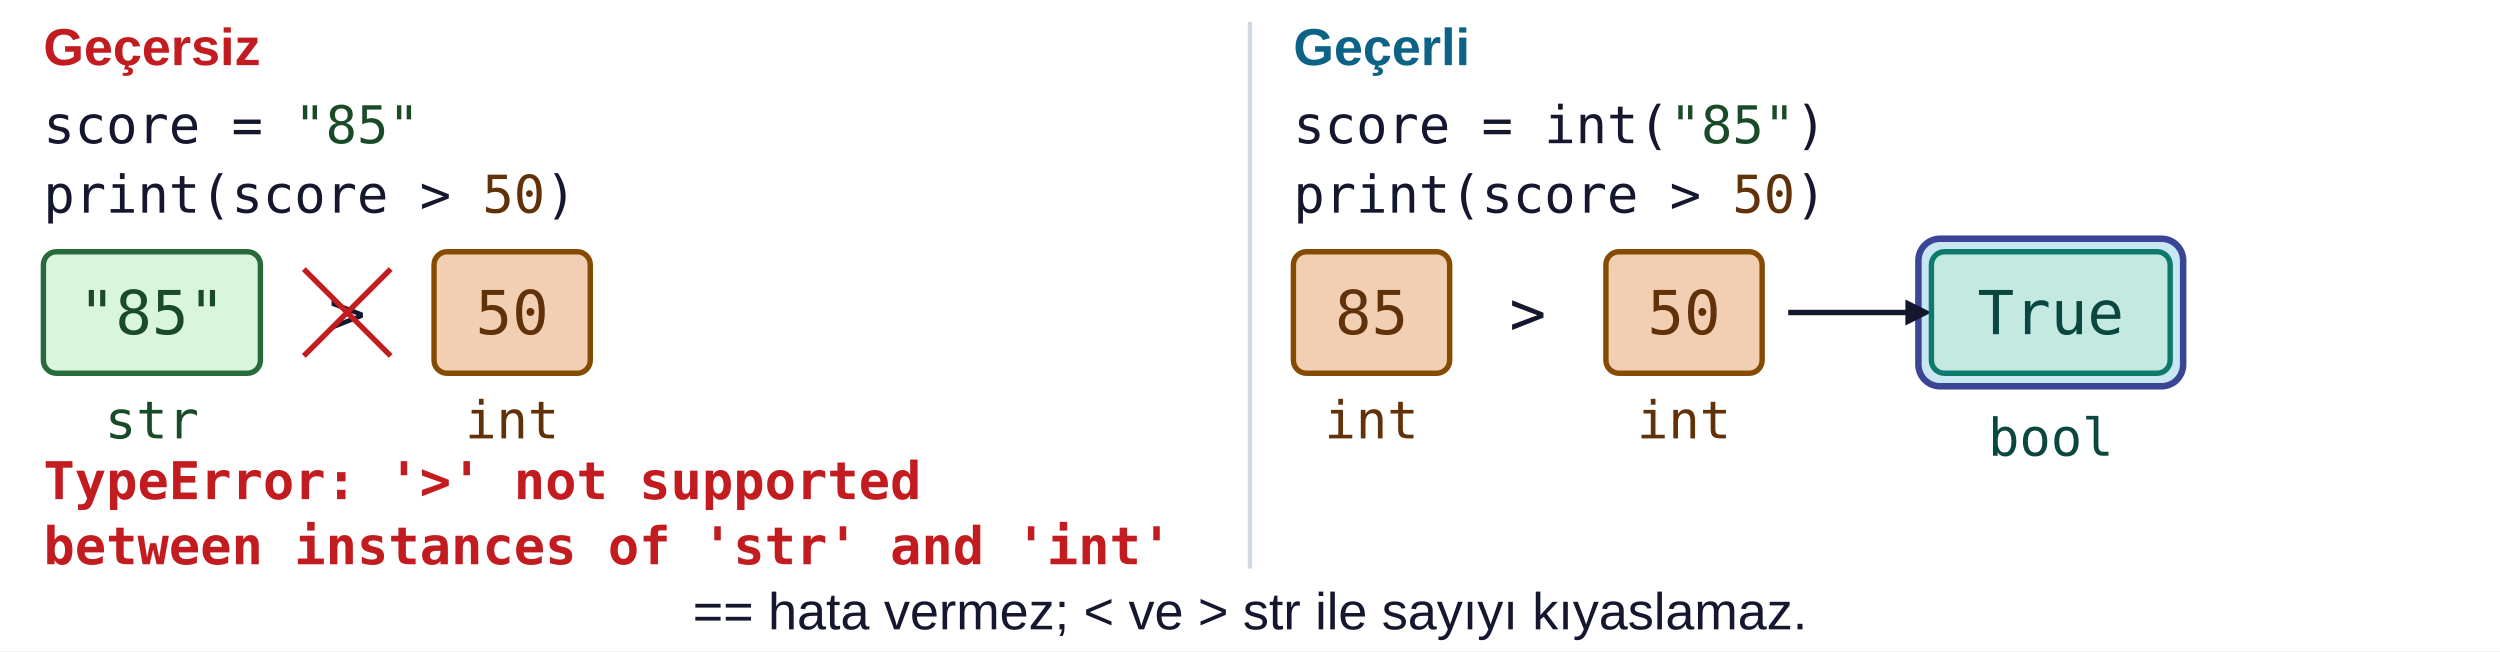
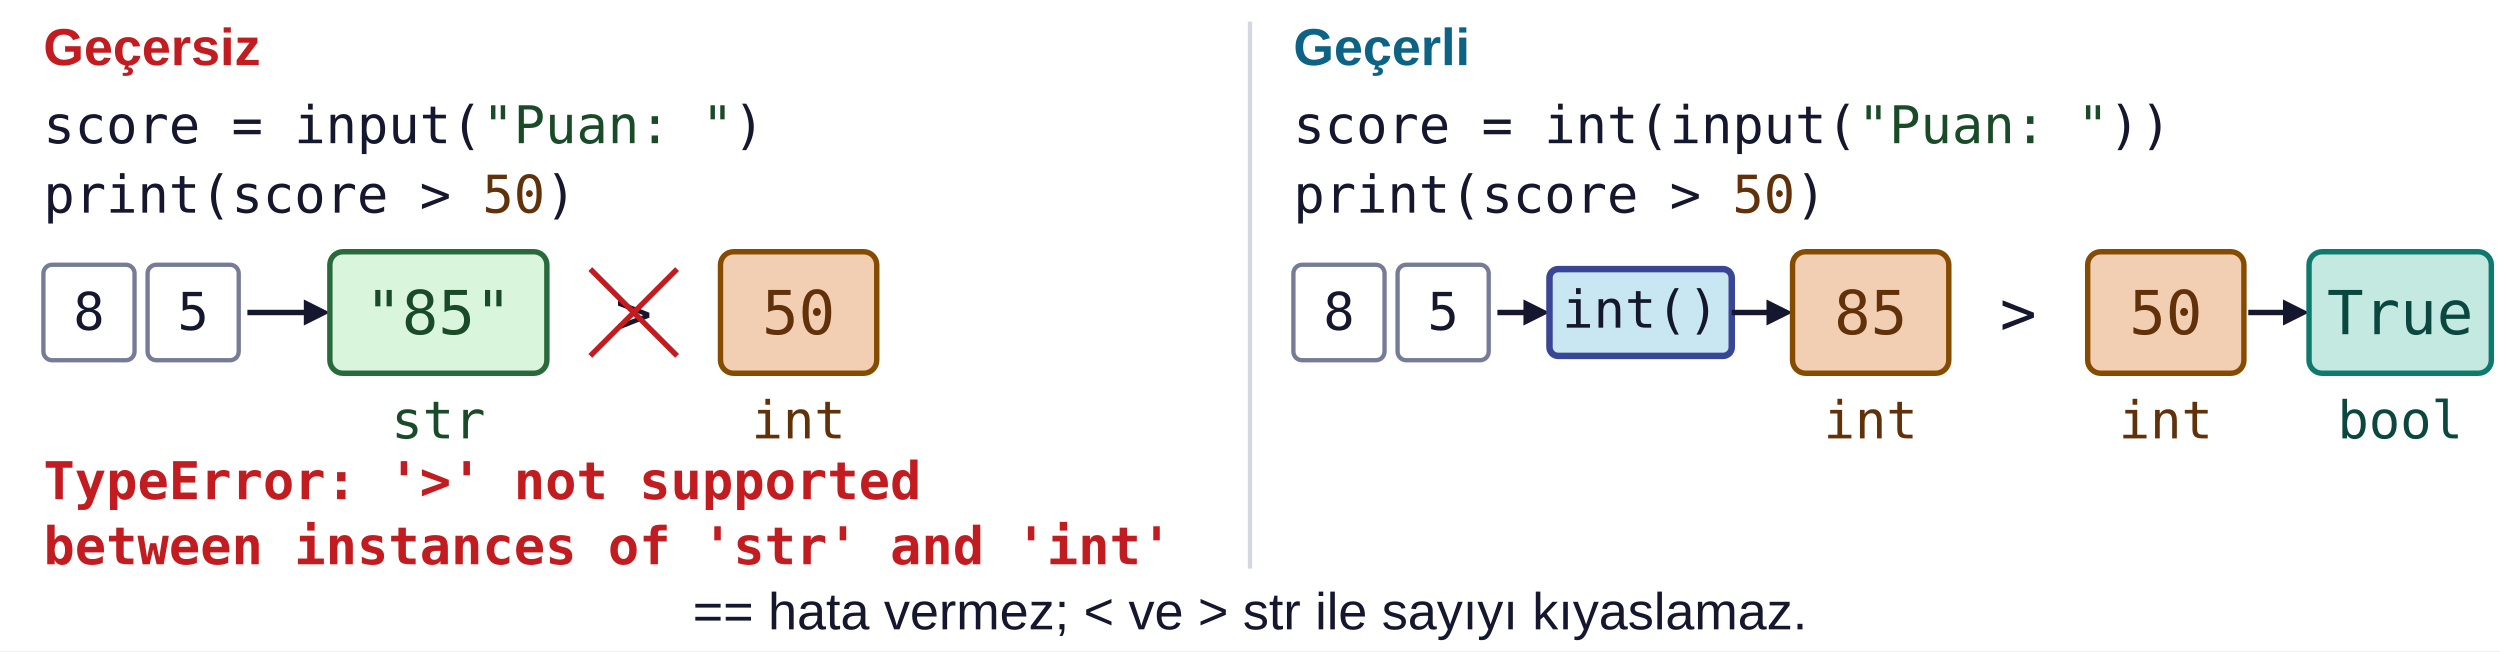
<svg xmlns="http://www.w3.org/2000/svg" class="dg" viewBox="0 0 1152 300" width="1152" height="300" role="img" aria-labelledby="ders2-str-compare-error-t ders2-str-compare-error-d">
  <defs>
    <marker id="ders2-str-compare-error-ah" viewBox="0 0 12 12" refX="9" refY="6" markerWidth="12" markerHeight="12" markerUnits="userSpaceOnUse" orient="auto-start-reverse">
      <path class="ah" d="M0,0 L12,6 L0,12 z" />
+     </marker>
+     <marker id="ders2-str-compare-error-ahm" viewBox="0 0 12 12" refX="9" refY="6" markerWidth="12" markerHeight="12" markerUnits="userSpaceOnUse" orient="auto-start-reverse">
+       <path class="ah-m" d="M0,0 L12,6 L0,12 z" />
+     </marker>
+     <marker id="ders2-str-compare-error-ahok" viewBox="0 0 12 12" refX="9" refY="6" markerWidth="12" markerHeight="12" markerUnits="userSpaceOnUse" orient="auto-start-reverse">
+       <path class="ah-ok" d="M0,0 L12,6 L0,12 z" />
+     </marker>
+     <marker id="ders2-str-compare-error-aherr" viewBox="0 0 12 12" refX="9" refY="6" markerWidth="12" markerHeight="12" markerUnits="userSpaceOnUse" orient="auto-start-reverse">
+       <path class="ah-err" d="M0,0 L12,6 L0,12 z" />
    </marker>
    <style>
/* dg v3 · IEEE Hacettepe Python diyagram stili · authoring/DIAGRAMS.md'den aynen kopyalanır */
.dg{font-family:"Atkinson Hyperlegible Next","Segoe UI",Arial,sans-serif}
.dg .bg{fill:#FFFFFF;fill:var(--d-bg,#FFFFFF)}
.dg .tx,.dg .lb,.dg .ti,.dg .cd,.dg .cd24{fill:#14172E;fill:var(--d-ink,#14172E)}
.dg .tx{font-size:24px;font-weight:400}
.dg .lb{font-size:24px;font-weight:600}
.dg .ti{font-size:28px;font-weight:700}
.dg .cd,.dg .cd24,.dg .ty,.dg .nm{font-family:"JetBrains Mono",Menlo,Consolas,"DejaVu Sans Mono",monospace;font-weight:500}
.dg .cd{font-size:28px}
.dg .cd24{font-size:24px}
.dg .ty{font-size:24px;fill:#50566F;fill:var(--d-type,#50566F)}
.dg .nm{font-size:28px;font-weight:600;fill:#FFFFFF;fill:var(--d-on-name,#FFFFFF)}
.dg .src{font-size:18px;font-weight:400;fill:#50566F;fill:var(--d-type,#50566F)}
.dg .sub{fill:#50566F;fill:var(--d-type,#50566F)}
.dg .okt{fill:#0D6385;fill:var(--d-ok,#0D6385);font-weight:600}
.dg .errt{fill:#C21C20;fill:var(--d-err,#C21C20);font-weight:600}
.dg .b7{font-weight:700}
.dg .pre{white-space:pre}
.dg .mid{text-anchor:middle}
.dg .end{text-anchor:end}
.dg .box{fill:#FFFFFF;fill:var(--d-paper,#FFFFFF);stroke:#14172E;stroke:var(--d-ink,#14172E);stroke-width:2.5}
.dg .boxm{fill:#FFFFFF;fill:var(--d-paper,#FFFFFF);stroke:#767C95;stroke:var(--d-muted,#767C95);stroke-width:2.5}
.dg .boxhl{fill:#C8E7F3;fill:var(--d-hl,#C8E7F3);stroke:#3B4595;stroke:var(--d-brand,#3B4595);stroke-width:3}
.dg .blk{fill:#FFFFFF;fill:var(--d-paper,#FFFFFF);stroke:#3B4595;stroke:var(--d-brand,#3B4595);stroke-width:2.5}
.dg .frame{fill:none;stroke:#14172E;stroke:var(--d-ink,#14172E);stroke-width:2.5}
.dg .local{fill:#EFF0F7;fill:var(--d-tint,#EFF0F7);stroke:#14172E;stroke:var(--d-ink,#14172E);stroke-width:2.5}
.dg .tmpl{fill:none;stroke:#14172E;stroke:var(--d-ink,#14172E);stroke-width:2.5;stroke-dasharray:8 6}
.dg .cell{fill:#FFFFFF;fill:var(--d-paper,#FFFFFF);stroke:#14172E;stroke:var(--d-ink,#14172E);stroke-width:2}
.dg .cellh{fill:#EFF0F7;fill:var(--d-tint,#EFF0F7);stroke:#14172E;stroke:var(--d-ink,#14172E);stroke-width:2}
.dg .cellhl{fill:#C8E7F3;fill:var(--d-hl,#C8E7F3);stroke:#3B4595;stroke:var(--d-brand,#3B4595);stroke-width:3}
.dg .name{fill:#181C3E;fill:var(--d-name,#181C3E)}
.dg .soft{fill:#F3F4F8;fill:var(--d-surface,#F3F4F8)}
.dg .outp{fill:#FFFFFF;fill:var(--d-paper,#FFFFFF);stroke:#D3D7E2;stroke:var(--d-rule,#D3D7E2);stroke-width:2}
.dg .tint{fill:#EFF0F7;fill:var(--d-tint,#EFF0F7);stroke:#14172E;stroke:var(--d-ink,#14172E);stroke-width:2.5}
.dg .hl{fill:#C8E7F3;fill:var(--d-hl,#C8E7F3)}
.dg .emph{fill:none;stroke:#3B4595;stroke:var(--d-brand,#3B4595);stroke-width:3}
.dg .errbox{fill:#FCEDEE;fill:var(--d-err-bg,#FCEDEE);stroke:#C21C20;stroke:var(--d-err,#C21C20);stroke-width:2.5}
.dg .errdash{fill:none;stroke:#C21C20;stroke:var(--d-err,#C21C20);stroke-width:2.5;stroke-dasharray:8 6}
.dg .okbox{fill:#E9F6FA;fill:var(--d-ok-bg,#E9F6FA);stroke:#0D6385;stroke:var(--d-ok,#0D6385);stroke-width:2.5}
.dg .key{fill:#FFFFFF;fill:var(--d-paper,#FFFFFF);stroke:#767C95;stroke:var(--d-muted,#767C95);stroke-width:2}
.dg .dot{fill:#3B4595;fill:var(--d-brand,#3B4595)}
.dg .dot0{fill:#FFFFFF;fill:var(--d-paper,#FFFFFF);stroke:#3B4595;stroke:var(--d-brand,#3B4595);stroke-width:3}
.dg .ar,.dg .ld,.dg .axis{fill:none;stroke:#14172E;stroke:var(--d-ink,#14172E)}
.dg .ar,.dg .axis{stroke-width:2.5}
.dg .ld{stroke-width:2}
.dg .ar-m{fill:none;stroke:#767C95;stroke:var(--d-muted,#767C95);stroke-width:2.5}
.dg .ar-old{fill:none;stroke:#767C95;stroke:var(--d-muted,#767C95);stroke-width:2.5;stroke-dasharray:8 6}
.dg .ar-ok{fill:none;stroke:#0D6385;stroke:var(--d-ok,#0D6385);stroke-width:2.5}
.dg .ar-err{fill:none;stroke:#C21C20;stroke:var(--d-err,#C21C20);stroke-width:2.5}
.dg .sep{fill:none;stroke:#D3D7E2;stroke:var(--d-rule,#D3D7E2);stroke-width:2}
.dg .dash{fill:none;stroke:#3B4595;stroke:var(--d-brand,#3B4595);stroke-width:2;stroke-dasharray:8 6}
.dg .ah{fill:#14172E;fill:var(--d-ink,#14172E)}
.dg .ah-m{fill:#767C95;fill:var(--d-muted,#767C95)}
.dg .ah-ok{fill:#0D6385;fill:var(--d-ok,#0D6385)}
.dg .ah-err{fill:#C21C20;fill:var(--d-err,#C21C20)}
.dg .co{fill:#14172E;fill:var(--d-ink,#14172E)}
.dg .co-t{fill:#FFFFFF;fill:var(--d-bg,#FFFFFF);font-size:24px;font-weight:700;text-anchor:middle}
.dg .sec{stroke:#3B4595;stroke:var(--d-second,#3B4595)}
/* dg v4 type renkleri · authoring/DIAGRAMS.md §10'dan aynen kopyalanır (dg v3 bloğundan sonra) */
.dg rect.t-int,.dg path.t-int,.dg circle.t-int{fill:#F2CEB3;fill:var(--t-int-bg,#F2CEB3);stroke:#854B00;stroke:var(--t-int,#854B00)}
.dg text.t-int,.dg tspan.t-int{fill:#613109;fill:var(--t-int-tx,#613109)}
.dg rect.t-float,.dg path.t-float,.dg circle.t-float{fill:#FFF1C6;fill:var(--t-float-bg,#FFF1C6);stroke:#9F7000;stroke:var(--t-float,#9F7000)}
.dg text.t-float,.dg tspan.t-float{fill:#5D420E;fill:var(--t-float-tx,#5D420E)}
.dg rect.t-bool,.dg path.t-bool,.dg circle.t-bool{fill:#C4E9E1;fill:var(--t-bool-bg,#C4E9E1);stroke:#0E7A6D;stroke:var(--t-bool,#0E7A6D)}
.dg text.t-bool,.dg tspan.t-bool{fill:#0A473F;fill:var(--t-bool-tx,#0A473F)}
.dg rect.t-str,.dg path.t-str,.dg circle.t-str{fill:#D9F6DD;fill:var(--t-str-bg,#D9F6DD);stroke:#296A3B;stroke:var(--t-str,#296A3B)}
.dg text.t-str,.dg tspan.t-str{fill:#1A4B28;fill:var(--t-str-tx,#1A4B28)}
.dg rect.t-none,.dg path.t-none,.dg circle.t-none{fill:#F6F3EF;fill:var(--t-none-bg,#F6F3EF);stroke:#534C45;stroke:var(--t-none,#534C45)}
.dg text.t-none,.dg tspan.t-none{fill:#413C38;fill:var(--t-none-tx,#413C38)}
.dg rect.t-list,.dg path.t-list,.dg circle.t-list{fill:#F3C8DB;fill:var(--t-list-bg,#F3C8DB);stroke:#8A2B60;stroke:var(--t-list,#8A2B60)}
.dg text.t-list,.dg tspan.t-list{fill:#651E45;fill:var(--t-list-tx,#651E45)}
.dg rect.t-tuple,.dg path.t-tuple,.dg circle.t-tuple{fill:#E3EAF2;fill:var(--t-tuple-bg,#E3EAF2);stroke:#4A6378;stroke:var(--t-tuple,#4A6378)}
.dg text.t-tuple,.dg tspan.t-tuple{fill:#2C3E4F;fill:var(--t-tuple-tx,#2C3E4F)}
.dg rect.t-dict,.dg path.t-dict,.dg circle.t-dict{fill:#DBCEC4;fill:var(--t-dict-bg,#DBCEC4);stroke:#4F2611;stroke:var(--t-dict,#4F2611)}
.dg text.t-dict,.dg tspan.t-dict{fill:#4C2817;fill:var(--t-dict-tx,#4C2817)}
.dg rect.t-set,.dg path.t-set,.dg circle.t-set{fill:#F2F8D6;fill:var(--t-set-bg,#F2F8D6);stroke:#747C42;stroke:var(--t-set,#747C42)}
.dg text.t-set,.dg tspan.t-set{fill:#3F4418;fill:var(--t-set-tx,#3F4418)}
.dg rect.boxhl,.dg path.boxhl,.dg rect.cellhl{fill:#C8E7F3;fill:var(--d-hl,#C8E7F3);stroke:#3B4595;stroke:var(--d-brand,#3B4595)}
- /* code shows the characters students type: no programming ligatures, every sign stays its typed characters */
- .dg .cd,.dg .cd24,.dg .nm,.dg .ty{font-variant-ligatures:none;font-feature-settings:"liga" 0,"calt" 0}
    </style>
  </defs>
  <rect class="bg" width="1152" height="300" />
  <path class="sep" d="M576,10 V262" />
  <text class="lb errt" x="20" y="30">Geçersiz</text>
-   <text class="cd24" x="20" y="66">score = <tspan class="t-str">"85"</tspan>
-   </text>
+   <text class="cd24" x="20" y="66">score = input(<tspan class="t-str">"Puan: "</tspan>)</text>
  <text class="cd24" x="20" y="98">print(score &gt; <tspan class="t-int">50</tspan>)</text>
-   <rect class="box t-str" x="20" y="116" width="100" height="56" rx="6" />
-   <text class="cd mid t-str" x="70" y="154">"85"</text>
-   <text class="ty mid t-str" x="70" y="202">str</text>
-   <text class="cd mid" x="160" y="154">&gt;</text>
-   <rect class="box t-int" x="200" y="116" width="72" height="56" rx="6" />
-   <text class="cd mid t-int" x="236" y="154">50</text>
-   <text class="ty mid t-int" x="236" y="202">int</text>
-   <path class="ar-err no-check" d="M140,124 L180,164" />
-   <path class="ar-err no-check" d="M140,164 L180,124" />
+   <rect class="key" x="20" y="122" width="42" height="44" rx="4" />
+   <text class="cd24 mid" x="41" y="152">8</text>
+   <rect class="key" x="68" y="122" width="42" height="44" rx="4" />
+   <text class="cd24 mid" x="89" y="152">5</text>
+   <path class="ar" d="M114,144 H149" marker-end="url(#ders2-str-compare-error-ah)" />
+   <rect class="box t-str" x="152" y="116" width="100" height="56" rx="6" />
+   <text class="cd mid t-str" x="202" y="154">"85"</text>
+   <text class="ty mid t-str" x="202" y="202">str</text>
+   <text class="cd mid" x="292" y="154">&gt;</text>
+   <rect class="box t-int" x="332" y="116" width="72" height="56" rx="6" />
+   <text class="cd mid t-int" x="368" y="154">50</text>
+   <text class="ty mid t-int" x="368" y="202">int</text>
+   <path class="ar-err no-check" d="M272,124 L312,164" />
+   <path class="ar-err no-check" d="M272,164 L312,124" />
  <text class="cd24 errt" x="20" y="230">TypeError: '&gt;' not supported</text>
  <text class="cd24 errt" x="20" y="260">between instances of 'str' and 'int'</text>
  <text class="lb okt" x="596" y="30">Geçerli</text>
-   <text class="cd24" x="596" y="66">score = int(<tspan class="t-str">"85"</tspan>)</text>
+   <text class="cd24" x="596" y="66">score = int(input(<tspan class="t-str">"Puan: "</tspan>))</text>
  <text class="cd24" x="596" y="98">print(score &gt; <tspan class="t-int">50</tspan>)</text>
-   <rect class="box t-int" x="596" y="116" width="72" height="56" rx="6" />
-   <text class="cd mid t-int" x="632" y="154">85</text>
-   <text class="ty mid t-int" x="632" y="202">int</text>
-   <text class="cd mid" x="704" y="154">&gt;</text>
-   <rect class="box t-int" x="740" y="116" width="72" height="56" rx="6" />
-   <text class="cd mid t-int" x="776" y="154">50</text>
-   <text class="ty mid t-int" x="776" y="202">int</text>
-   <rect class="boxhl" x="884" y="110" width="122" height="68" rx="10" />
-   <path class="ar" d="M824,144 H887" marker-end="url(#ders2-str-compare-error-ah)" />
-   <rect class="box t-bool" x="890" y="116" width="110" height="56" rx="6" />
-   <text class="cd mid t-bool" x="945" y="154">True</text>
-   <text class="ty mid t-bool" x="945" y="210">bool</text>
+   <rect class="key" x="596" y="122" width="42" height="44" rx="4" />
+   <text class="cd24 mid" x="617" y="152">8</text>
+   <rect class="key" x="644" y="122" width="42" height="44" rx="4" />
+   <text class="cd24 mid" x="665" y="152">5</text>
+   <path class="ar" d="M690,144 H711" marker-end="url(#ders2-str-compare-error-ah)" />
+   <rect class="boxhl" x="714" y="124" width="84" height="40" rx="4" />
+   <text class="cd24 mid" x="756" y="151">int()</text>
+   <path class="ar" d="M798,144 H823" marker-end="url(#ders2-str-compare-error-ah)" />
+   <rect class="box t-int" x="826" y="116" width="72" height="56" rx="6" />
+   <text class="cd mid t-int" x="862" y="154">85</text>
+   <text class="ty mid t-int" x="862" y="202">int</text>
+   <text class="cd mid" x="930" y="154">&gt;</text>
+   <rect class="box t-int" x="962" y="116" width="72" height="56" rx="6" />
+   <text class="cd mid t-int" x="998" y="154">50</text>
+   <text class="ty mid t-int" x="998" y="202">int</text>
+   <path class="ar" d="M1036,144 H1061" marker-end="url(#ders2-str-compare-error-ah)" />
+   <rect class="box t-bool" x="1064" y="116" width="84" height="56" rx="6" />
+   <text class="cd mid t-bool" x="1106" y="154">True</text>
+   <text class="ty mid t-bool" x="1106" y="202">bool</text>
  <text class="tx mid" x="576" y="290">== hata vermez; &lt; ve &gt; str ile sayıyı kıyaslamaz.</text>
</svg>
